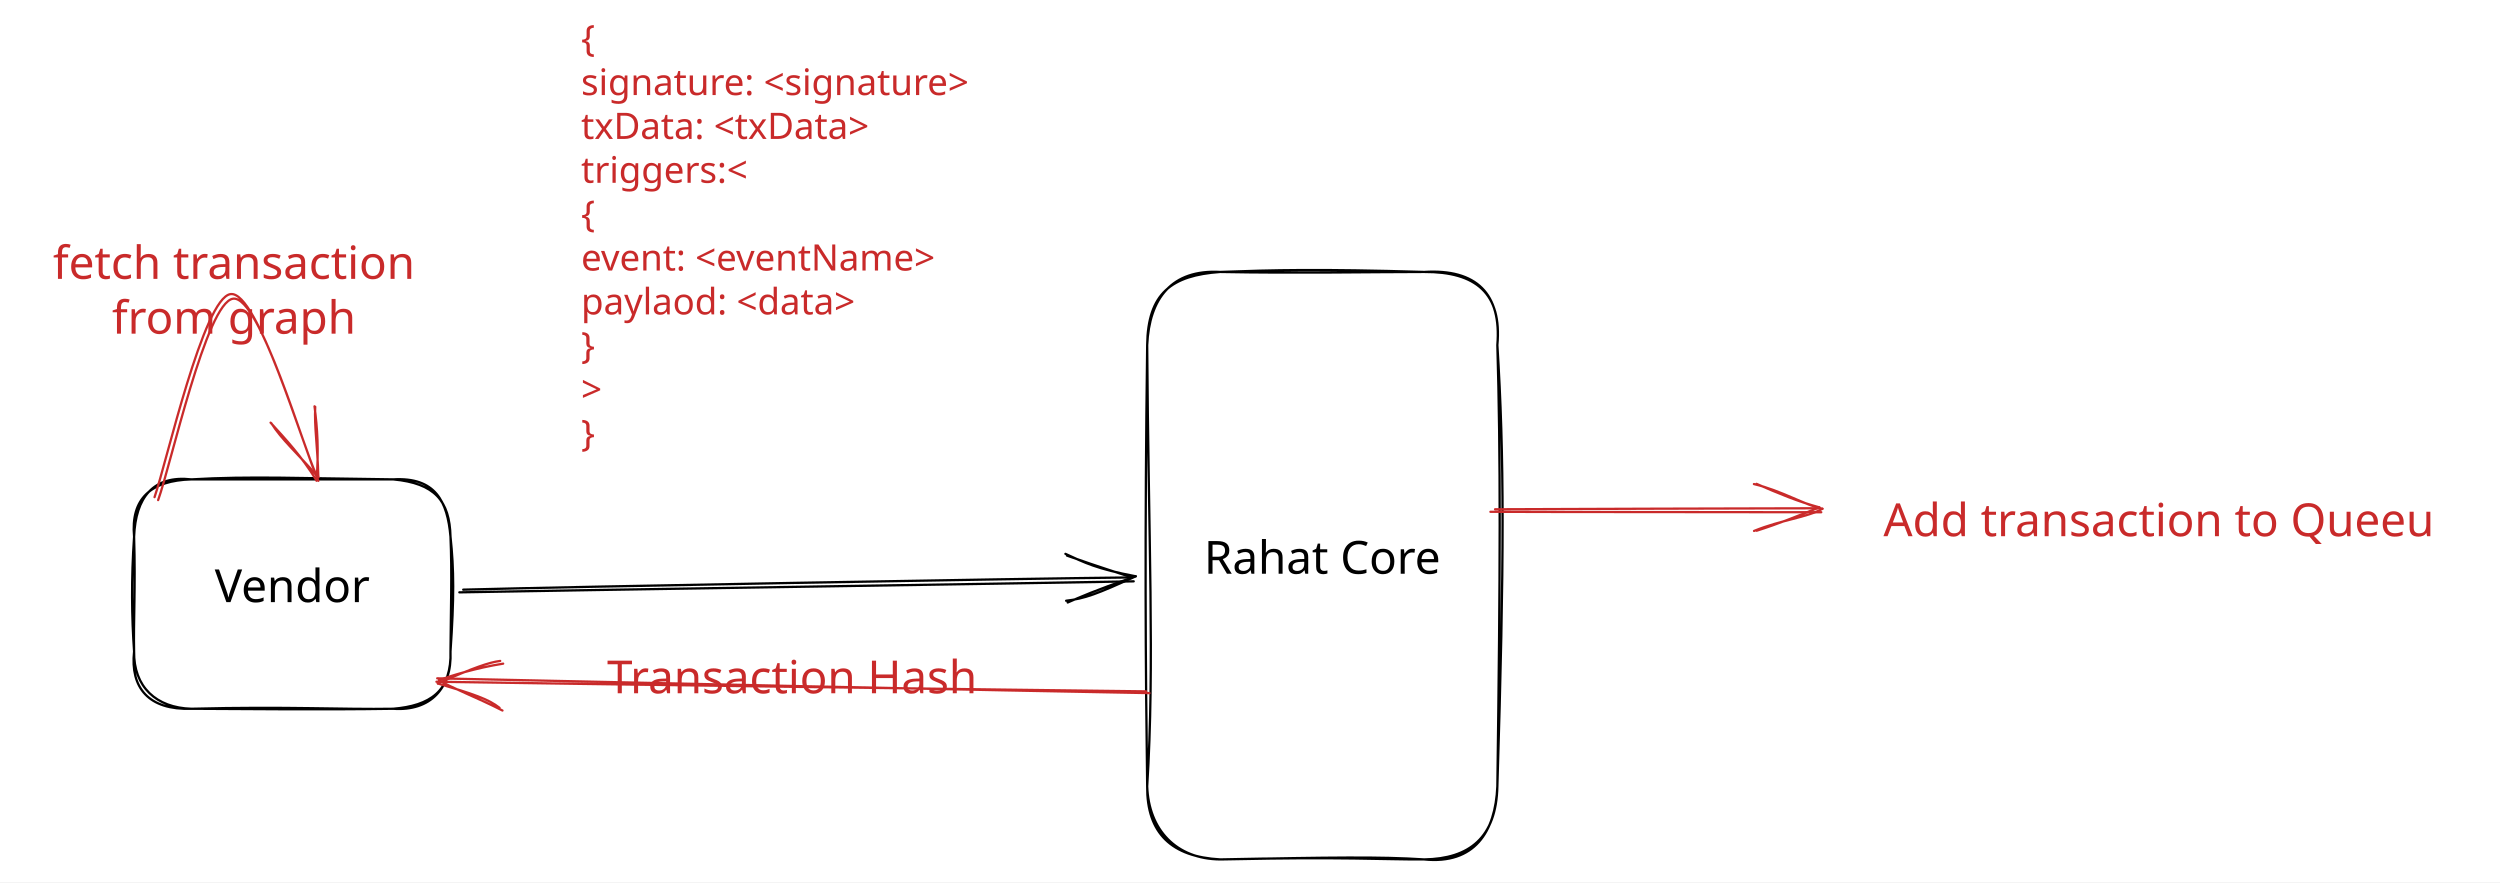
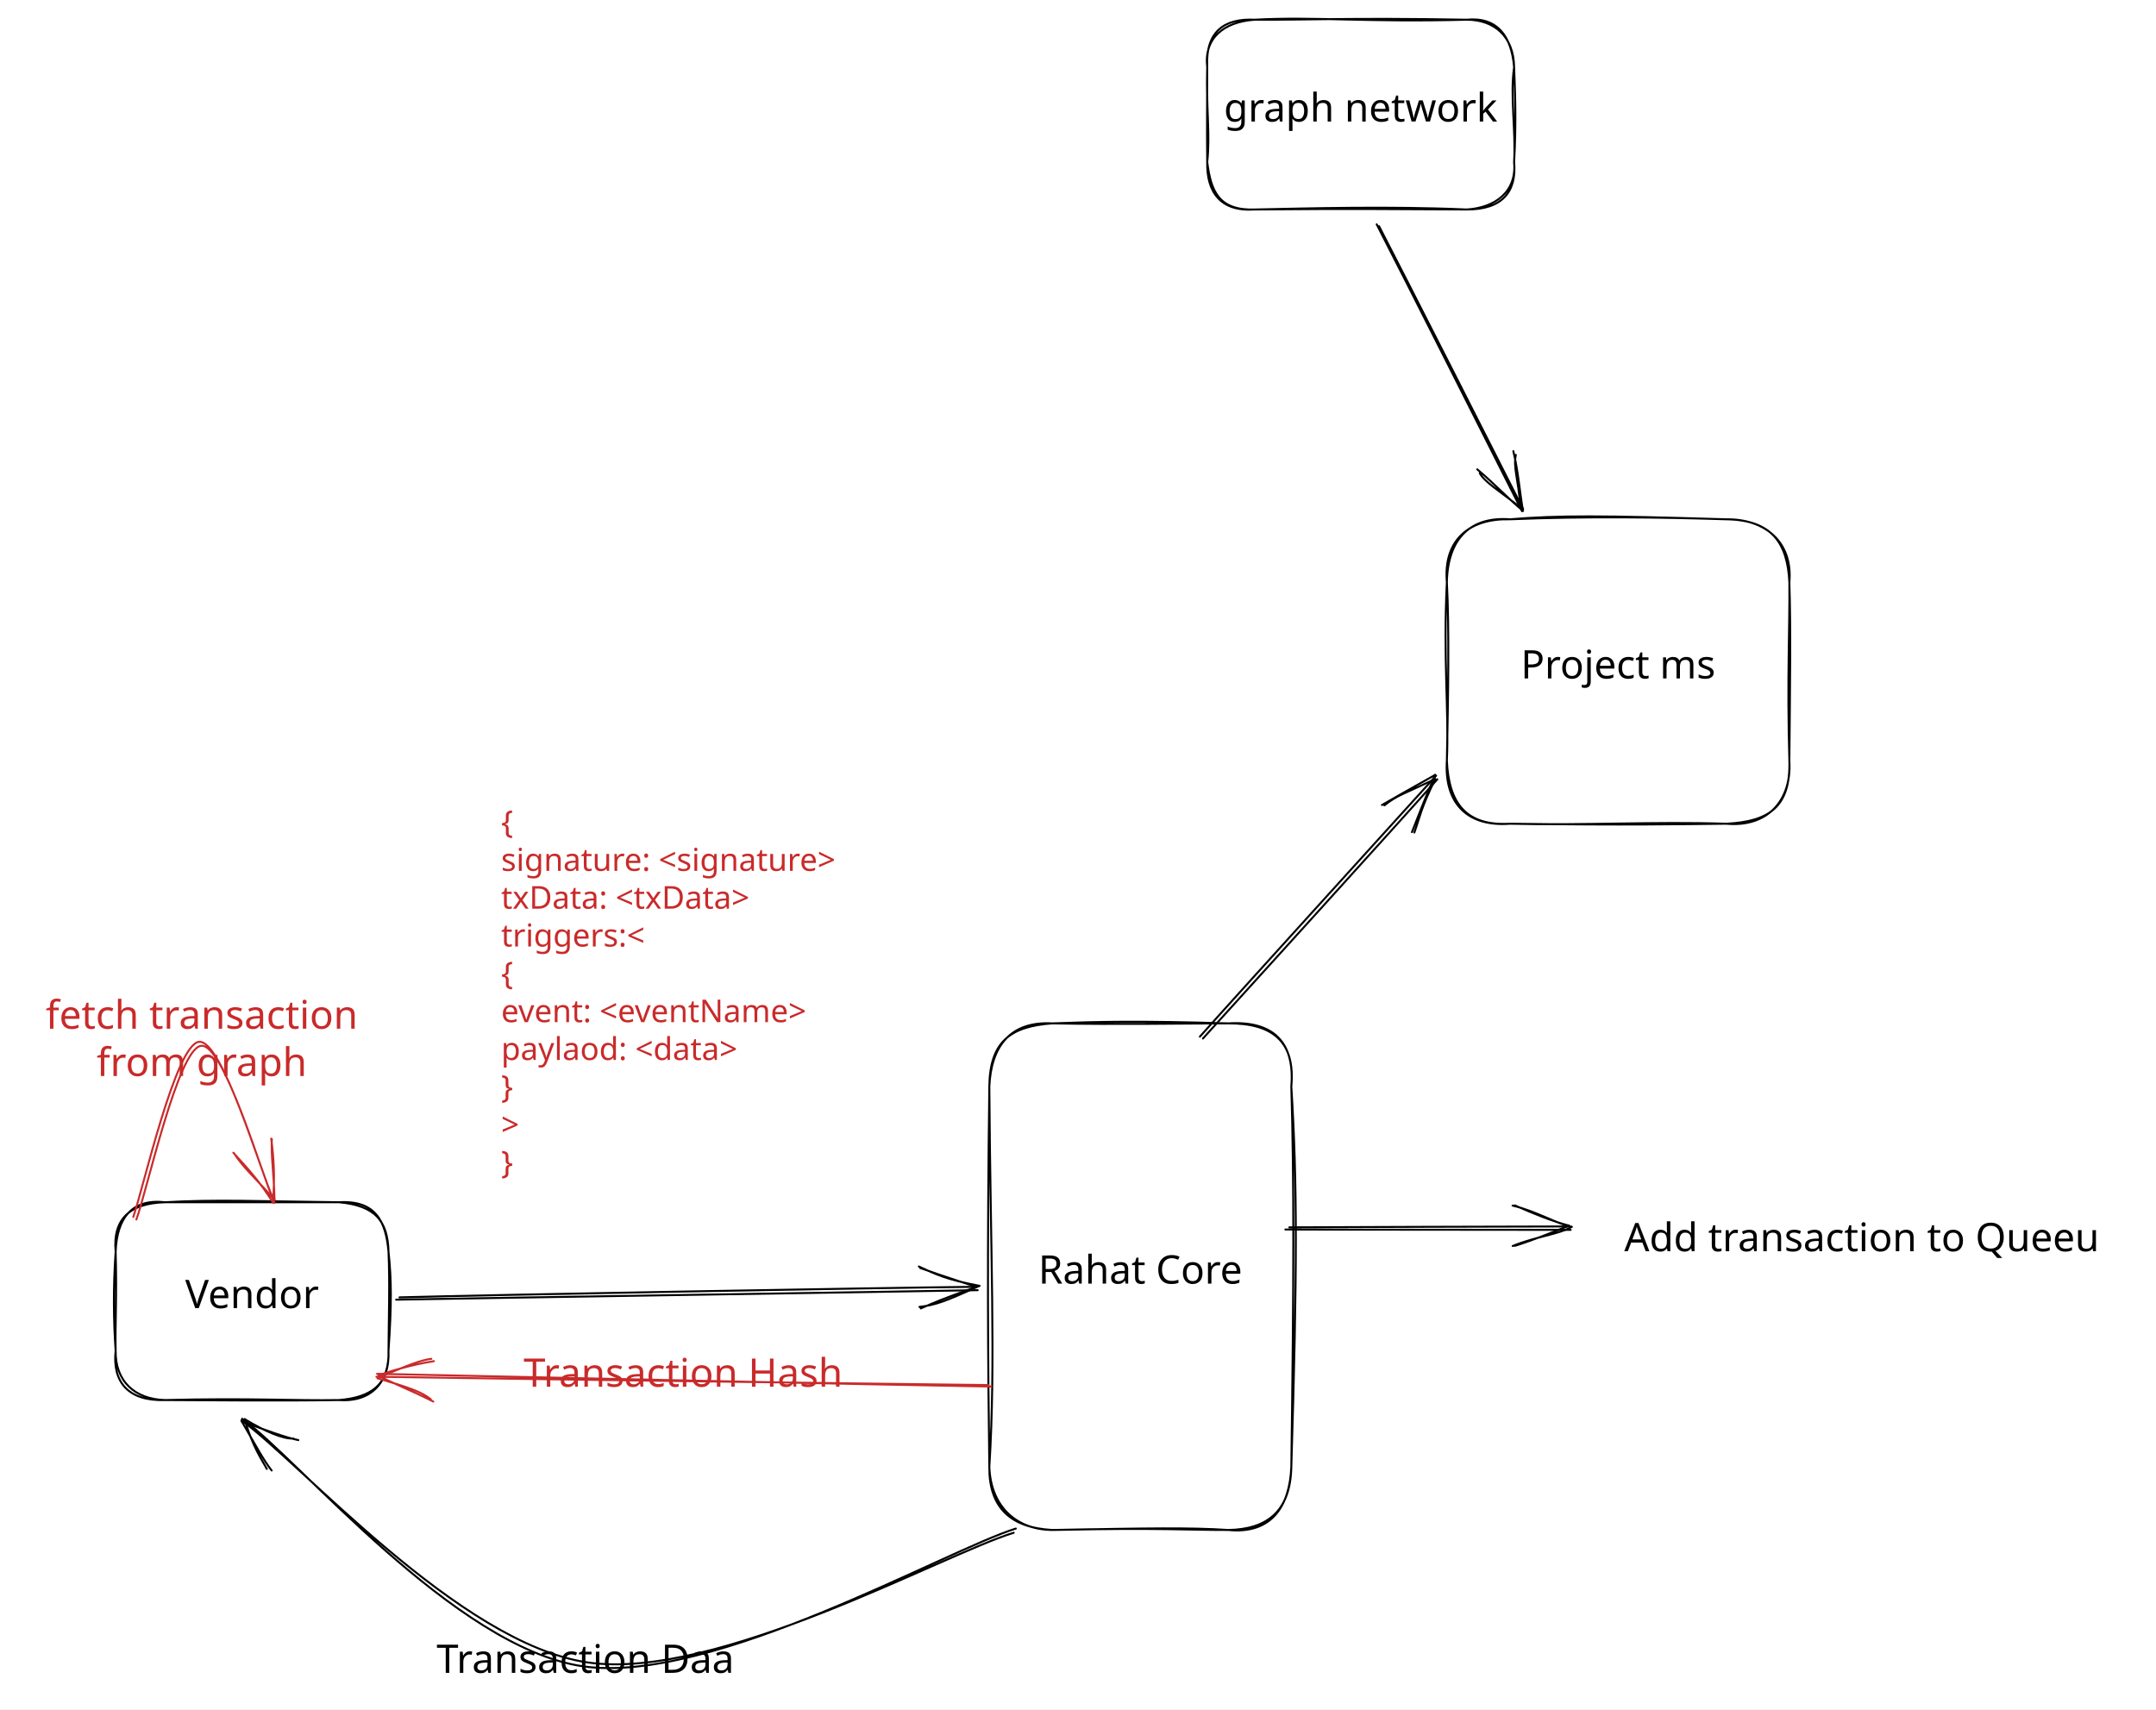
- <svg xmlns="http://www.w3.org/2000/svg" version="1.1" viewBox="0 0 1094.247 386.168" width="1094.247" height="386.168">
+ <svg xmlns="http://www.w3.org/2000/svg" version="1.1" viewBox="0 0 1094.247 867.577" width="1094.247" height="867.577">
  
-   eyJ2ZXJzaW9uIjoiMSIsImVuY29kaW5nIjoiYnN0cmluZyIsImNvbXByZXNzZWQiOnRydWUsImVuY29kZWQiOiJ4nN1aW1PbSFx1MDAxM33nV7jY16CdmZ4rtfVVXHUwMDAx2YRcdTAwMTDDJkBcdTAwMTGoZYtcdTAwMTKSbFx1MDAwYoRkJFx1MDAxOXBS/PevJcC6WWAupryrXHUwMDA3W55cdTAwMTmNenr69Dk98Gup01lOx0NvebWz7N04duC7sX29/CFrv/LixI9C7GL57yRcdTAwMWHFTj7yKnFcItdbufZOr3zvevX338lFXHUwMDEwm8ihp0N3yCHuJVJ4To/3U6LPICBng35yyVx1MDAxZP+yn1xme/3Ikb2Rcu5e4lx1MDAwNd6FXHUwMDE3plx0Tvs3/u50fuWfJbNiz0ntsFx1MDAxZnj5XHUwMDAzeVdhXHUwMDE51aTeulx1MDAxM4W5lcA5XHUwMDE3xNBJv598xLelnoudPTtIvKIna1p2L7fPou5cdTAwMTVcdTAwMWP521x1MDAxNH5u9bzD9OBb8dKeXHUwMDFmXHUwMDA0e+k4yI1cdTAwMWHYzmBcdTAwMTSXTErSODr3fvhuOsjMqrVPnktcIvRw8VRcdTAwMWON+oPQS5LKM9HQdvx0nLWRYnl3PljtXHUwMDE0LTf4a0VZXHUwMDAynaCN1LhaKiVcdTAwMTGT/mxcdTAwMDbGqGWUJmC4plxcXG4pa6ZtREFcdTAwMTRnpv1G8qsw7tR2zvtoYehOxqSxXHUwMDFkJkM7xlx1MDAxZCvGXT8sXHUwMDFhtMW1XHUwMDExWmglueSaT4ZcZjy/P0jvXHUwMDE2ZIFRlFx1MDAxM0GYYUaawlx1MDAxYy/fXHUwMDE5KrlQUjKtJz2ZXHUwMDExwy9uXHUwMDFlI/+UfVx1MDAxN7r3vntcYppcImzgvuW2WE42/s96uJVDrlx1MDAxMnapd1OssVx1MDAxNCUr459cdTAwMWJcdTAwMDe7YXfL71x1MDAxZG6e//imXHUwMDFj+nlneTLu9sP0ae9cdTAwMWU+/Hn511F/1+1cdTAwMWVd9NlcdTAwMWX7Kz642disvuXh/XZcdTAwMWNH16V57++K9Y+Grn1cdTAwMTfMVDGpgYJcdTAwMTFA1aQ/8MNz7FxmR0FQtEXOeVx1MDAxMf9LJYNcdTAwMWKwq6y/jDim21x1MDAxMCe4lJxTYmaG3HRnLjjkgFhaS8WMJpwwUFBcdTAwMDWcJFx1MDAxNsVcdTAwMDAmRlx1MDAwMTNQguNb401SSypjuNT4gYiSTbgxXoeXXHUwMDE2Slx1MDAxMUFcdH9cdTAwMDa6KiHUgNFbRmSx81GY7vk/M+czUmn9ZF/4wbiyeXmoordcdTAwMGW80EW/VdrXXHUwMDAyv5+F7bKD9npxJaJTXHUwMDFmXHRvMuDCd90yyTj4MttcdTAwMGa9+Mss7Fx1MDAxMMV+31x1MDAwZu1gv2rLo1x1MDAxMLuD+Fx1MDAxNIxJ4G1cdTAwMThjkmpBtJyd1lx1MDAxZc85XHUwMDBiijFcbsLSjGvCXHUwMDEwY8hcXDWMKVxmfS2R8lxm41x1MDAwMFxczVxyY8xwi2dgXHUwMDA2tMUwmFx1MDAwNjK0VFJjwFx1MDAxMK1cdTAwMDFAXHUwMDFhUVx1MDAwN1x1MDAxZHBJXHUwMDE56FdSXHUwMDFhe5rS5oLFJLXjdN1cdTAwMGZdP+xXXHK7XHUwMDE3b7NcdTAwMDAkR68zyqwkXHUwMDE2oehcdTAwMGLNNFI9pdKQYlx1MDAwMzPX2ENcdTAwMWPELS1cdTAwMDCzp+ZcdTAwMWH1XHKlprF4XHUwMDA02NNGdcOkO+idxGbrsJ/s2yS8dJg7zahcdTAwMTW0XG44wZROleZUXGJcdTAwMDaSN6xcdTAwMTKWZNlcYoZcdTAwMWLKOfDmllx1MDAwNHaSbkRcdTAwMTdcdTAwMTd+it7/XHUwMDE2+WFa93LuzrVcZvpcdTAwMDPPduu9uKpyXz1HXGazXHUwMDE5q+qluOtcdTAwMTQgyn9M7v/5MHV0e3Bn10ozrotcdJfK32357VHlzqmpt06UO2NKguKz57jHt3lBc1x1MDAxY8dcdTAwMWNnKFx1MDAwNYqrVYJrVST9fFx1MDAwMqBcdTAwMTbVnFx1MDAxMcNcdTAwMTnKdsxz81PuXHUwMDAyLExcdTAwMTKMPihcdDZFSlxiZaHCl4pq1UhwXHUwMDEyjFx1MDAwNlxcQtHxrpr91eK6RbQ/VVx1MDAwYpyMrvtcdTAwMDfOn9zfTb3x6dmgu3vim2dodsx9yoh30OyqXHUwMDE1a1x1MDAxNLlJXHShZsfa9EUvOtaEsIjGXHUwMDAyhVx1MDAwMopcdTAwMDdq6lUyV5ZcdTAwMTJcdTAwMTjBXHUwMDAyJND5Yo1yRL0xrIKjR1x1MDAxNDuVRCmsqI15XHUwMDA2uF4o2V9cdTAwMTCQr5Psu/bATjtcdTAwMWJROUbeVLY/wVxmddlesudFSGOatSFccpBKXHUwMDE5I3T26nh921x1MDAwYlJcdTAwMTXQr92dUH87iuJ4Y5wuOtJQ2iFPYLiCJlx1MDAxMrSpklx1MDAxYWNcdTAwMTZcdTAwMTU8XHUwMDBiZyaR8Wh7dexcdTAwMThmM/tcdTAwMTU4U2AhorWuU1ZxXHUwMDE2ZVhcdTAwMTNrRlx1MDAxMMHBqPljXHJQ+jJWotqXYY3KWbH26zhMXHUwMDEwNHaKcbLa+WNy/7/jML35aKc2Nt7dZC1cYow+XHUwMDA28OpcdTAwMWbHIT7oXeF6sD//3rEvsoeG9jiwI1x1MDAxN1vdu2duj8Pss1x1MDAwNcmB10tcdTAwMWbBcVx1MDAxYVxy20BcXPFIXHUwMDFkse+2qkfzQWspT1x1MDAxOW1LXGJYZFBU2MzAzFx1MDAxOWGst3e/p+v22tZcdTAwMTG71J833V5cdTAwMWNsL3pG4CAto1x1MDAxOdOId1wiXHUwMDAw1UYlJVx1MDAwMEVqpoxcYoNZXHUwMDAz2VfPLSWg0raMUsZcdTAwMTAjuZFmisrFmodndlxi1Fx1MDAwMJyXXG72h1x1MDAwNIFcdTAwMWImOcOadN6l/MtcdTAwMTSpJ9ON9ZWVT8o5XHUwMDBiZOhcdTAwMWXqr59O+LNOkTnJzjTf4JygXta29PybXG7mldZcYsp768FTTLdU/n62pmjNIFx1MDAwMFx1MDAwMqv3sjJ8KoFMj49cdTAwMDVPINRwi1x1MDAxOFx1MDAwMElASsV4SWPlXHSEXHUwMDEw1PZcbjC7XHUwMDE4zjGN8JplbykqmIW7r6VQSN1CsllcdTAwMTU8XHUwMDExyqBp76EqOFx1MDAxMWjeuyn4/cxftpNiWHY27WQwJ1x1MDAxZP9cdTAwMDTz1VVBw6qXsTew1sJcdTAwMTmBh1xcoJmaXHUwMDE5e26wdz7Y2lx1MDAxZn9cdNaB6YP+1pc0vll07IHFKMtO/9BkXHUwMDAyRFShx4CiyKZcdTAwMDRDW1OquG7/6/JroSeNlc2f+VxcXHUwMDAwwp02kYeVh+aYJFx1MDAwNNZcdTAwMWSE49VcdTAwMDCi4lIy7H/dOdXc2Huc2DeR6v7Y/HixQ398/Xi9djiOn8feKE1cdTAwMDR/XHT4//vsXHI5d6PoxoiFzF9cdTAwMTXyblx1MDAwNM9T07VcdTAwMDZkPp2xuDTUUESFMVx1MDAwMuRzz87bxEDpZKqWkLByJZrDM85cdTAwMTemh9uCJ6RcdTAwMTUhMSVcdTAwMTGCOlUqTaH071xi+Vx1MDAwNFRbUlx1MDAwYkJcdKAvgPC6ZW8oXHUwMDA2NM/FgCBcXGZcdTAwMDfjU8pcdN4sIMBQUIrA3E9cdTAwMThcdTAwMTTRXHUwMDEyXGZXJVx1MDAxYuatXHUwMDA1el7qXGY6aYl7j8NeXHUwMDFjXXT6sT2clzJ4glbryqBpY8nCl6mEktqqYZIrXHUwMDEwnLHZXHUwMDBm17/vft7a6G2ufzzc0fuO/fly+3r366JDUmhpcUWoYUKiXHUwMDBlqClcdTAwMDSEq9JcIiv9XHUwMDExIyDmV95TjnhkWKFrzoRgupQqJ4Akllx1MDAxNJpcbmRcdTAwMDFcdTAwMGXSSClcdTAwMWFcdTAwMDDlXHUwMDAwmlND5l7gP8biyFx1MDAxZORFsP3vs3j7LmfXSnOD34h4S6Ve42BcdTAwMWa3XHUwMDBiVWUx4CmUn3ls/7J7skdcdTAwMDZmM1xmu93kZq1/uugoV0JbuWON4lx1MDAxNPV+lXezSlx1MDAwMJhEVygsjTNcdTAwMTU1N5wzYSytjDJcdTAwMTTvstOWJsybNbggKNLAwPuU4Fx1MDAwMkPz/Wh3zXUrhJZGne8jz1x1MDAxYr3vQXyrXHUwMDE1d3Bbukf0sj1cdTAwMWPupeivSd7EnfDd+0VcdTAwMTdvWM7+tXy9XHUwMDE5XHUwMDFhv/XyK5s1h3CGXHUwMDE2L0/Ct0u3/1x1MDAwN7lRqiMifQ==
+   eyJ2ZXJzaW9uIjoiMSIsImVuY29kaW5nIjoiYnN0cmluZyIsImNvbXByZXNzZWQiOnRydWUsImVuY29kZWQiOiJ4nN1cXGtT28hcdTAwMTL9nl/hYr+utfPoeXRq61bxSlxigZBcdTAwMTCWkL25RVx0W35cdTAwMTAjXHUwMDE5WTzMVv777Vx1MDAxMWDJkmVswJRZXHUwMDE3hW2NLLdm+pzuM9Pjf97UaivJsFx1MDAxZqy8ra1cdTAwMDTXXHK/123G/tXK7+74ZVx1MDAxMFx1MDAwZrpRSE1cIn0/iC7iRnrm5aBcdTAwMTE1g/pVcHLZXHKu3v7xXHUwMDA3O+vFXHUwMDE4NfhJv9lcdTAwMDdcdTAwMTm3XHUwMDA2Wlx1MDAwNY1cdTAwMTa0XHUwMDEzZk9lj5122oNzaHTP24N+q1x1MDAxZDV068I0br8k6Fx1MDAwNWdBmFxm6LL/pfe12j/p/5xZcdBI/LDdXHUwMDBi0lx1MDAwZqRNmWXcmuLRT1GYWsmBo1x1MDAwNWHk6ITuYIO+Llx0mtTa8nuDIGtxh1aa57un0c6l/N7d5fJmu1x1MDAxNVx1MDAxYyWHn7NvbXV7va/JsJda1fFcdTAwMWKdizhn0yCJo5/Bt24z6bgvL1x1MDAxY1x1MDAxZn1uXHUwMDEwUVx1MDAxN2efiqOLdidcZlx1MDAwNoOxz0R9v9FNhu5cdTAwMThjo6O3nfC2llx1MDAxZLmmd3XjKW6ZRW1BMa41U6N2d1x1MDAwNSG4h8YyiWA5aKV1wbT1qFx1MDAxN8XOtN9Y+siMO/FcdTAwMWI/22Rh2Fx1MDAxY52TxH446PsxXHJZdt7V/U1L64FFZZU1XHUwMDFhNFhcdTAwMTid0lx0uu1OcntDnkTDgSkmUKDGzJwgXHUwMDFkXHUwMDE5rkFcdTAwMTmthbWjXHUwMDE2Z0T/QzN1kv/l+y5s3vXdvddkfiPvjvzKbsedv1n0t7zPjfldXHUwMDEyXFxn95jzkvrwZv1wP9zZ7raOtn5++2xcdTAwMWH8/aeV0Xm/fp982dtcdTAwMGZcdTAwMWbdnO99b+83d76ftcVXsVx1MDAxN1x1MDAxZl6vb41/y/33+3FcdTAwMWNdzXrdvZO13dMvm0nr+OSi0eqL7Uv77t0zXFy32fv6s7N9MPzQW5PCXHUwMDFltrc/JPH1bNe9e5WN10W/6d+Cj1x1MDAxYmG0UVx1MDAwMJxj5iO9bviTXHUwMDFhw4teLztcdTAwMTY1fmZ4fZMzuMRcdTAwMTNj45WnXGLJKymCM6FcdTAwMDRcdTAwMTdcXM3MXHUwMDExk0d/yTlCMs9abVx1MDAwNFpcdTAwMDZMyFx1MDAxYyWmXGahmcdcdHFcZo1cdTAwMTQoc/zx3Fx1MDAwNKG5p1xyXCJoS/+IXHUwMDAydJlcdTAwMWZcdTAwMDRcdTAwMTT5wCpjmOJcZuaggzFcdTAwMWYq4f45XTJcdTAwMWL5KEy+dm9cXOdcdTAwMGI2dvSdf9btXHLHXHUwMDA2L/VV6q3DIGxSv41cdTAwMWRf7XXbzm9XXHUwMDFhZG9cdTAwMTCPuXTSpVx1MDAxMD064azbbObDYoO+zO+GQfxhlnBcdTAwMTbF3XY39HtcdTAwMDfjtkzF2C3GJ4BMy8o4bDWFJ1BcdTAwMDJnxth0klxcUoxxqTwrwDJBXHUwMDE4o1BbwJgh17eaYjRcbpBcdTAwMTLMwjAmXHUwMDEwPHBglmRcdTAwMGJcbjlcdGRkqeaIXHUwMDEymbVSSo2qXGI6XHSaXHUwMDBiaZ9cdTAwMTiDxcMxeCFYXHUwMDFjJH6crHXDZjdsj1x1MDAxYnaXbs5cdTAwMDKQXHUwMDE0vY1cdTAwMGJnJfNcdTAwMTinvrDCUm7CuUaWXHKg61x1MDAxYb9PJ4FnlST2tGApISPTSzdPXHUwMDAwe9ionXCw02lcdTAwMWTHuH3UXHUwMDFlXHUwMDFj+Cw8b4jmJKPqZJVcdTAwMDRG2OLGXHUwMDAyV0pIXHIlq5SnhTtD0IBcdTAwMDJIKFx1MDAwZknPXHUwMDFmJOvR2Vk3od7/XHUwMDFjdcOk2Mtpd6466HdcdTAwMDK/WWylu8q3XHUwMDE1OaLvrjiebmWvalx1MDAxOYjSN6PX//t94tnVzu1cdTAwMWX1sl9nXHUwMDE3fJN/ruK3qVpcdTAwMDOELFx1MDAxZVx1MDAxZCVcdTAwMTJcdTAwMTRDtZGoMu54iOSmj/OSklx1MDAxY1x1MDAxMMkhp4zqXHUwMDE2oNZk8Fx1MDAxY96mWlx1MDAxZSfNxVx1MDAxMFx1MDAwNFx0XHJcIrrFaVxyJT2hreD3qYSYkEso45Em0YZUYonhtEQr6Vx1MDAxNrKGXHUwMDE3VVx1MDAxOYuSXHUwMDAzXHUwMDBmqZfji6v2YWNcdTAwMTO6+0kwPDnt7OxcdTAwMWZ38Vx1MDAwNVTG0qhcdTAwMDErqkBsKGorJWF2MTC5M5dcdTAwMWTDSnnMKopcdTAwMDeSslx1MDAxMo7F+Vx1MDAwMjCeUYRcZiW15IvFMFx1MDAwN2JcdTAwMTNEMYbPKVKAa2aMNVx1MDAxYXFcdTAwMGXQvlx1MDAxNi2w73f8pLZcdTAwMWXlfeRZ9cBcdTAwMDNcdTAwMTGnqFx1MDAwN3L2PFxuaVwiR61cdTAwMDWkOcmtpaRunlx1MDAxOWpru0EvMT3+cedTaD9/j+J4fZgsO9QoaaRcdTAwMDBE/iot09LieLRcdTAwMTTC41xunD9cdTAwMGJNoZRX6+5cdTAwMDZcbl/4T1x1MDAwMJqRXHUwMDFlQdraYizMpuVQlMGGiimQaF5ccti4nlx1MDAxNWz//FxiXHUwMDA3hFx1MDAxYT8hP3lb+3P0+j8/wuR6w098Onj7wlx1MDAxZCFktMmD3/75I6RcdTAwMGZcdTAwMDaXdD/Unj5/8s/ch/r+sOdHTTravP3Mr1x1MDAxZqH7X1x1MDAwMeVe0EqmXHUwMDAwOYn6VShcdTAwMWXrkVwiZF/srqZcdTAwMTJC5SRcdTAwMDHPMXqRXHUwMDExmJRcYlrNXHUwMDExfId2d/9Lsuavbn9cdTAwMTfn9v1Ws1x1MDAxNfd2l51cdTAwMTFAalx1MDAwZq1cdTAwMTCW8M6UNGo8+EpOsZlcdTAwMGKmkFiDwq9dXHUwMDE4JVBcbu+hMYhcZjWgxlx06TOpKXB2KEpcdTAwMDJcdTAwMDByU1x1MDAwMfdcdTAwMDRBYktcdTAwMDPRPJ+DIFx1MDAxZTVJ8LhUN9DJ+lq9/s40Tns6bFx1MDAxZdmP745hsSnpuGTOxH5RMFe0vCYpXq/0oLS16DzZ5d7kn+dOKipcdTAwMTmEI8VRXHUwMDFhMTm7XHUwMDA0n+wgS84g5JBcdTAwMWVDKTWTWlx1MDAxYlx1MDAwMTk9kzJcYmOU3Vx1MDAxYkn0glx1MDAwMMQjULDsObNcbuHR8FutjFx1MDAxMDTQYtZcdTAwMWOeKYNk2qtJK2bP4Vx1MDAwZlxcf/mNhPyytuVcdTAwMGY6XHUwMDBiyuRcdTAwMWZcYn3FtKBk1ePCt5TV4VshXHUwMDEzZlx1MDAxZek8fWFxSbEnPVIubmKRTGaS5VxcOM3nJad2w9BcdTAwMDJQbyizuIReo2fAare0oiTBnZeRR9LDXHUwMDAykYRcIuHBgFx1MDAxZSUgXHUwMDFh0FpQ+9NmwFx1MDAxNlx1MDAxNr6HXHUwMDAz/zoyO9+2Ns4+8W9cdTAwMWY3rlaPhvGyhe9nWFqQXHUwMDA2XHUwMDE4I/pknP5Jnk3H1O7n8Hmpi19ToiDTNEEpriSXNDLjU/YlN33ocpWun15cdTAwMGU90MiRc06RSUk971x1MDAwMkBV3jFleVMhJ1EtZ1/enOzYS059daWJ3Fx1MDAxOHO+aqybOixM/XPruaRDXHUwMDEzM1xuIfNFXHUwMDE3z553WEjzXHUwMDBlxUC72f1cdNJcdTAwMDXKYkVcIpfGMPl6ZjNmTztaQdLo1JJcXJj/XHUwMDExtuLorNaO/f6ikpBcdTAwMDdcIngxXHQp25iz8HFcdImuXo8zlmQp2tnzkS/777fXW1trXHUwMDFiR5/sQcN/f757tf9x2UGprPbAMI5CabR8XGaQXCJdqkPj1q01MWE1XHUwMDFlnzyNXHUwMDBmhEfBiZNBKCVsbsVgXHUwMDA0SOZpZTmlRFxupEZNb4pcdTAwMDBcdTAwMDUpLXBkXHUwMDBin0yYXG5bXHUwMDAyrnhcZmz//Xq/epTdo15cdTAwMWXgZ4q8ubqhXHUwMDAyyFx1MDAwMZlEJWD2yHtcdTAwMWGIg/Od46+sg1thuLMzuF5tnyw7yI2yXtqxaIArzM3D3YtcdTAwMGUpNII2pMJdXHUwMDFhtTCck8jzrEGDnF65mZ0yzMtyXzHK0iTKXHUwMDE3Uvs2X8u06LC72myOXHUwMDA1tCSqfblcYoKLl530r7RiKtymVrqQiq1cdTAwMDRcdTAwMWS48jXgs6/cXHUwMDAxXHUwMDFlmsbG9uVfq1xyXHUwMDE1XHUwMDFjbTeubFx1MDAxZpd+kVxcXHUwMDAxRVY0XFwgXHUwMDExnmVsPNmtS2M9irmG+sKlumiqZ9meXuiiPKJcdTAwMDBKKDUoILibMuxQXHUwMDEzXHUwMDA3XHUwMDEw8VrUxM26nPxSzlx1MDAwZW7S4mnBdWEl9Vx1MDAxZptcdTAwMTfsXHUwMDA0OlF770R+b96cXHUwMDBm/mLDL7NcdTAwMTalhMHHzXhzd/Mq1MerJ5+MfrdzevisRSnzMMqjYlx1MDAxYze6XG5vboVcdTAwMThI6cwxrT25N5dcdTAwMWRwpC9RaoluQUlojlx1MDAwNcCB8Fx1MDAxOLridZJ9XGa4XFxcXFx1MDAwMS2X4MKcq/bks01pK5Sc0vCXinFzeuTTYlxcqs9qYZBcXEXxz1x1MDAwNSnJXHUwMDA3XCJEMeCNmzRcdTAwMTVwldJcdTAwMTFyXHUwMDBlWURcdTAwMWNTmlx0PU+Im05BS4o4LaXHXHIpLjT0XHUwMDA3xVx1MDAxMCeM9CiZklZcdTAwMWHBXHUwMDAwXHUwMDE2XHUwMDE54ozwkGmGXFxrzlx1MDAwNFx1MDAxM5O2jZH6QGHAXGJUVjKYsK5EXGJcdTAwMDTBYS5cdTAwMTQupGT9UeCcsWR9OlRq+Xllns5LXG7kUnBXL53Ta3fzypTDSIWCaWqks4Qq3ftMc90nX2RjL9hUbFWHu7B1usn/2ruYZJOrWHdlUJpZrVx1MDAwNaJcdTAwMThbNFx1MDAxZZXRkzdcdTAwMWFcdTAwMDAjpbKGXGYrXHUwMDE59ZpUc6Vru0fZqbPLvck/PyqJr55cdTAwMWRzhSVCzJNSTFx1MDAxZuJlJThNwlkoa1x0lpQ34PiOnDpcdTAwMTfgaZPumKWUQ1x1MDAxMXxcdTAwMTeXUlx1MDAxMJfSXHUwMDAwc8GYlSjypmRcZqfAU5w0XHUwMDA1xVx1MDAxZrKK582521xiJyjFMOJp/LawXHUwMDFj/uv+x+vujVx1MDAwZr21Tvv07+6qPNg72J01h/f3/26fnLGjVba6vbr2vpfc7K35s+Xw/3ptUFmv7tYz0OTrt1x1MDAxZoLx5DFaclx1MDAxOFx1MDAxYiY84FxmKftnRrJcdTAwMDKKXHUwMDE1UqNw+65cYqGK21x1MDAwNVxucaZI8yMyYmuyh882/1x1MDAwNW5BXGb5XHUwMDBiLju9nDb4XHUwMDFjR6dcdTAwMTSBameDXHUwMDA1XHSDXHUwMDA3wk5RXHUwMDE45Ox5nCrQldNeNO4orWWzh8zplLakWCNcdTAwMGbygFx1MDAxNFx1MDAwMVwipSuas+L2Luu5gGk0uuV3a1x1MDAxNlx1MDAxODG5i92kqylJpNjNxYRZL7fbzJJ2IW1CvFx1MDAwMDL/y1x1MDAxNvdcdTAwMTWqwpXI8YVXuLyEJJi/XGJl5sSceURSxm2j41xcUV8qXd7eqjzFlNJaaaQsRPOyWHhNeXm1f7lHvexac2bmlVx1MDAxNCNU5XqWXHUwMDE11mq3vDIzx0zfj7ekXHUwMDFjXHUwMDAzYN1aoZGaS1c7k6E2rV+17jdkrCX6IVx1MDAxMmK5cqFn51x1MDAxOMrEPcPRSuE6XednQDKOIZGgtDIklqz7zZpcdFXwnFx1MDAxYtKrXHUwMDFhlrRcbj5cdTAwMGU3Tf3mKGxvXGa/mHX/ctg5vthZbJ5bxWDPseWd5Fx1MDAxMTjXXHUwMDAw5TaLmPL8QXm+4LlcdTAwMGL2tGKCXFxXIVx0MtLutmyCK+pDjsxVx1x1MDAxM2VyXbLpNXFlXXDj0a1oIThcdTAwMTBH5UrO3YNUtps+YtL9xFx1MDAwMMVcYvvg9aqBlza7XHUwMDA1L1x0ICnjUq7UYO5d/JWlXHUwMDA0lVx1MDAxYlx1MDAxMjWZLVx1MDAxNczxW2GTYbXk1MtBedai29knyYlcdTAwMDHHuVx1MDAxN6hZXG7KXHUwMDAxJMHLKLNIMaXRQ7fI4qxxWmrS9v2SmDJcbt2PLPwrxVS+SH/D91x1MDAxN6SoXHUwMDFlyFx1MDAxOKbtXHUwMDFjcEbdwu7NXHUwMDFktFf8fv9rQr024lVcdTAwMWGPbvPu1rOeWnG/XHUwMDEyuFb2kN9a6cNdNYWyQ02Qhsdfb379XHUwMDFmqn/JuSJ9
  <defs>
    <style class="style-fonts">
      @font-face {
        font-family: "Virgil";
        src: url("https://unpkg.com/@telesoho/excalidraw@0.14.2-0d33413/dist/excalidraw-assets/Virgil.woff2");
      }
      @font-face {
        font-family: "Yozai";
        src: url("https://unpkg.com/@telesoho/excalidraw@0.14.2-0d33413/dist/excalidraw-assets/Yozai-Regular.ttf");
      }
      @font-face {
        font-family: "Cascadia";
        src: url("https://unpkg.com/@telesoho/excalidraw@0.14.2-0d33413/dist/excalidraw-assets/Cascadia.woff2");
      }
    </style>
  </defs>
-   <rect x="0" y="0" width="1094.247" height="386.168" fill="#ffffff" />
-   <g stroke-linecap="round" transform="translate(58.69195 209.8233) rotate(0 69.24479 50.19857)">
+   <rect x="0" y="0" width="1094.247" height="867.577" fill="#ffffff" />
+   <g stroke-linecap="round" transform="translate(58.69195 610.2348) rotate(0 69.24479 50.19857)">
    <path d="M25.1 0 M25.1 0 C50.53 -1.51, 73.9 -0.45, 113.39 0 M25.1 0 C52.7 0.03, 78.9 -0.04, 113.39 0 M113.39 0 C131.91 -1.08, 137.13 9.57, 138.49 25.1 M113.39 0 C131.66 1.69, 138.12 9.4, 138.49 25.1 M138.49 25.1 C140.04 39.35, 140.09 52.03, 138.49 75.3 M138.49 25.1 C139.19 41.06, 138.61 57.89, 138.49 75.3 M138.49 75.3 C139.19 92.84, 129.36 99.09, 113.39 100.4 M138.49 75.3 C139.08 91.27, 129.83 101.58, 113.39 100.4 M113.39 100.4 C90.95 100.8, 67.8 99.32, 25.1 100.4 M113.39 100.4 C81.34 100.9, 49.15 100.49, 25.1 100.4 M25.1 100.4 C9.73 99.99, -0.24 90.84, 0 75.3 M25.1 100.4 C6.37 101.06, -1.74 91.23, 0 75.3 M0 75.3 C-1.06 60.5, -1.28 43.44, 0 25.1 M0 75.3 C-0.3 62.13, 0.67 47.35, 0 25.1 M0 25.1 C-1.54 8.28, 7.42 0.5, 25.1 0 M0 25.1 C0.66 7.79, 8.43 -1.87, 25.1 0" stroke="#000000" stroke-width="1" fill="none" />
  </g>
-   <g transform="translate(97.09677 248.0218) rotate(0 30.83997 12)">
+   <g transform="translate(97.09677 648.4334) rotate(0 30.83997 12)">
    <text x="30.84" y="0" font-family="Virgil, Yozai, Segoe UI Emoji" font-size="20px" fill="#000000" text-anchor="middle" style="white-space: pre;" direction="ltr" dominant-baseline="text-before-edge">Vendor</text>
  </g>
  <g stroke-linecap="round">
-     <g transform="translate(202.0348 259.5319) rotate(0 147.233 -2.930997)">
+     <g transform="translate(202.0348 659.9434) rotate(0 147.233 -2.930997)">
      <path d="M-0.97 -0.26 C48.2 -1.2, 244.86 -4.15, 294.18 -5.08 M0.72 -1.44 C49.78 -2.77, 244.12 -6.29, 293.08 -6.79" stroke="#000000" stroke-width="1" fill="none" />
    </g>
-     <g transform="translate(202.0348 259.5319) rotate(0 147.233 -2.930997)">
+     <g transform="translate(202.0348 659.9434) rotate(0 147.233 -2.930997)">
      <path d="M264.61 3.41 C272.75 2.47, 277.96 0.55, 295.07 -7.29 M265.29 4.18 C271.05 1.67, 276.74 -0.88, 293.53 -6.76" stroke="#000000" stroke-width="1" fill="none" />
    </g>
-     <g transform="translate(202.0348 259.5319) rotate(0 147.233 -2.930997)">
+     <g transform="translate(202.0348 659.9434) rotate(0 147.233 -2.930997)">
      <path d="M264.3 -17.11 C272.61 -13.32, 277.89 -10.52, 295.07 -7.29 M264.99 -16.34 C270.8 -14.27, 276.56 -12.24, 293.53 -6.76" stroke="#000000" stroke-width="1" fill="none" />
    </g>
  </g>
  <mask />
-   <g stroke-linecap="round" transform="translate(502.1214 119.0294) rotate(0 76.63411 128.5693)">
+   <g stroke-linecap="round" transform="translate(502.1214 519.441) rotate(0 76.63411 128.5693)">
    <path d="M32 0 M32 0 C54.93 -0.85, 75.24 -1.36, 121.27 0 M32 0 C65.47 0.64, 99.25 0, 121.27 0 M121.27 0 C144.13 -1.43, 155.14 9.54, 153.27 32 M121.27 0 C143.94 -0.12, 155.36 9.4, 153.27 32 M153.27 32 C156.3 80.33, 156.35 125.42, 153.27 225.14 M153.27 32 C154.69 80.73, 154.57 129.18, 153.27 225.14 M153.27 225.14 C152.81 247.65, 141.02 256.84, 121.27 257.14 M153.27 225.14 C152.43 245.25, 143.14 259.37, 121.27 257.14 M121.27 257.14 C104.71 257.27, 85.76 255.9, 32 257.14 M121.27 257.14 C101.71 255.88, 81.47 256.23, 32 257.14 M32 257.14 C10.77 255.99, -0.19 245.8, 0 225.14 M32 257.14 C12.68 256.99, 0.68 244.19, 0 225.14 M0 225.14 C3.32 171.78, 0.53 116.36, 0 32 M0 225.14 C-0.73 170.97, -1.09 116.69, 0 32 M0 32 C0.28 9.29, 10.63 1.51, 32 0 M0 32 C0.93 11.49, 10.76 -1.18, 32 0" stroke="#000000" stroke-width="1" fill="none" />
  </g>
-   <g transform="translate(521.2955 235.5988) rotate(0 57.45996 12)">
+   <g transform="translate(521.2955 636.0103) rotate(0 57.45996 12)">
    <text x="57.46" y="0" font-family="Virgil, Yozai, Segoe UI Emoji" font-size="20px" fill="#000000" text-anchor="middle" style="white-space: pre;" direction="ltr" dominant-baseline="text-before-edge">Rahat Core</text>
  </g>
-   <g transform="translate(254.3477 10) rotate(0 86.76794 96)">
+   <g transform="translate(254.3477 410.4115) rotate(0 86.76794 96)">
    <text x="0" y="0" font-family="Virgil, Yozai, Segoe UI Emoji" font-size="16px" fill="#c92a2a" text-anchor="start" style="white-space: pre;" direction="ltr" dominant-baseline="text-before-edge">{</text>
    <text x="0" y="19.2" font-family="Virgil, Yozai, Segoe UI Emoji" font-size="16px" fill="#c92a2a" text-anchor="start" style="white-space: pre;" direction="ltr" dominant-baseline="text-before-edge">signature: &lt;signature&gt;</text>
    <text x="0" y="38.4" font-family="Virgil, Yozai, Segoe UI Emoji" font-size="16px" fill="#c92a2a" text-anchor="start" style="white-space: pre;" direction="ltr" dominant-baseline="text-before-edge">txData: &lt;txData&gt;</text>
    <text x="0" y="57.6" font-family="Virgil, Yozai, Segoe UI Emoji" font-size="16px" fill="#c92a2a" text-anchor="start" style="white-space: pre;" direction="ltr" dominant-baseline="text-before-edge">triggers:&lt;</text>
    <text x="0" y="76.8" font-family="Virgil, Yozai, Segoe UI Emoji" font-size="16px" fill="#c92a2a" text-anchor="start" style="white-space: pre;" direction="ltr" dominant-baseline="text-before-edge">{</text>
    <text x="0" y="96" font-family="Virgil, Yozai, Segoe UI Emoji" font-size="16px" fill="#c92a2a" text-anchor="start" style="white-space: pre;" direction="ltr" dominant-baseline="text-before-edge">event: &lt;eventName&gt;</text>
    <text x="0" y="115.2" font-family="Virgil, Yozai, Segoe UI Emoji" font-size="16px" fill="#c92a2a" text-anchor="start" style="white-space: pre;" direction="ltr" dominant-baseline="text-before-edge">paylaod: &lt;data&gt;</text>
    <text x="0" y="134.4" font-family="Virgil, Yozai, Segoe UI Emoji" font-size="16px" fill="#c92a2a" text-anchor="start" style="white-space: pre;" direction="ltr" dominant-baseline="text-before-edge">}</text>
    <text x="0" y="153.6" font-family="Virgil, Yozai, Segoe UI Emoji" font-size="16px" fill="#c92a2a" text-anchor="start" style="white-space: pre;" direction="ltr" dominant-baseline="text-before-edge">&gt;</text>
    <text x="0" y="172.8" font-family="Virgil, Yozai, Segoe UI Emoji" font-size="16px" fill="#c92a2a" text-anchor="start" style="white-space: pre;" direction="ltr" dominant-baseline="text-before-edge">}</text>
  </g>
  <g stroke-linecap="round">
-     <g transform="translate(503.1923 302.8573) rotate(0 -156.489 -2.924688)">
+     <g transform="translate(503.1923 703.2688) rotate(0 -156.489 -2.924688)">
      <path d="M-0.07 0.52 C-52.19 -0.32, -259.68 -4.8, -311.82 -5.95 M-1.56 -0.25 C-53.83 -0.81, -260.14 -3.62, -312.16 -4.46" stroke="#c92a2a" stroke-width="1" fill="none" />
    </g>
-     <g transform="translate(503.1923 302.8573) rotate(0 -156.489 -2.924688)">
+     <g transform="translate(503.1923 703.2688) rotate(0 -156.489 -2.924688)">
      <path d="M-282.96 -12.38 C-294.77 -10.52, -306.15 -6.97, -311.05 -5.17 M-284.25 -13.57 C-288.99 -12.97, -295.67 -10.73, -311.55 -3.7" stroke="#c92a2a" stroke-width="1" fill="none" />
    </g>
-     <g transform="translate(503.1923 302.8573) rotate(0 -156.489 -2.924688)">
+     <g transform="translate(503.1923 703.2688) rotate(0 -156.489 -2.924688)">
      <path d="M-283.26 8.14 C-294.79 2.25, -306.07 -1.96, -311.05 -5.17 M-284.55 6.95 C-289.39 3.11, -296.01 0.91, -311.55 -3.7" stroke="#c92a2a" stroke-width="1" fill="none" />
    </g>
  </g>
  <mask />
-   <g transform="translate(260.3034 287.9326) rotate(0 86.39993 12)">
+   <g transform="translate(260.3034 688.3441) rotate(0 86.39993 12)">
    <text x="86.4" y="0" font-family="Virgil, Yozai, Segoe UI Emoji" font-size="20px" fill="#c92a2a" text-anchor="middle" style="white-space: pre;" direction="ltr" dominant-baseline="text-before-edge">Transaction Hash</text>
  </g>
  <g stroke-linecap="round">
-     <g transform="translate(69.42237 219.3763) rotate(0 34.87434 -44.42302)">
+     <g transform="translate(69.42237 619.4738) rotate(0 34.87434 -44.42302)">
      <path d="M-0.21 -0.48 C5.23 -15.29, 20.95 -87.23, 32.64 -88.64 C44.33 -90.04, 63.72 -22.1, 69.93 -8.92 M-1.78 -1.78 C3.48 -16.99, 19.68 -89.12, 31.52 -90.65 C43.36 -92.18, 62.81 -24.67, 69.26 -10.97" stroke="#c92a2a" stroke-width="1" fill="none" />
    </g>
-     <g transform="translate(69.42237 219.3763) rotate(0 34.87434 -44.42302)">
+     <g transform="translate(69.42237 619.4738) rotate(0 34.87434 -44.42302)">
      <path d="M49.01 -34.38 C56 -26.66, 62.38 -19.94, 69.13 -9.04 M49.32 -34.16 C53.93 -26.84, 60.39 -21.41, 69.92 -10.45" stroke="#c92a2a" stroke-width="1" fill="none" />
    </g>
-     <g transform="translate(69.42237 219.3763) rotate(0 34.87434 -44.42302)">
+     <g transform="translate(69.42237 619.4738) rotate(0 34.87434 -44.42302)">
      <path d="M68.24 -41.53 C69.51 -31.71, 70.14 -22.86, 69.13 -9.04 M68.55 -41.31 C68.11 -32.2, 69.54 -24.9, 69.92 -10.45" stroke="#c92a2a" stroke-width="1" fill="none" />
    </g>
  </g>
  <mask />
-   <g transform="translate(10 106.5302) rotate(0 92.39993 24)">
+   <g transform="translate(10 506.6278) rotate(0 92.39993 24)">
    <text x="92.4" y="0" font-family="Virgil, Yozai, Segoe UI Emoji" font-size="20px" fill="#c92a2a" text-anchor="middle" style="white-space: pre;" direction="ltr" dominant-baseline="text-before-edge">fetch transaction </text>
    <text x="92.4" y="24" font-family="Virgil, Yozai, Segoe UI Emoji" font-size="20px" fill="#c92a2a" text-anchor="middle" style="white-space: pre;" direction="ltr" dominant-baseline="text-before-edge">from graph</text>
  </g>
  <g stroke-linecap="round">
-     <g transform="translate(652.6802 224.1238) rotate(0 72.36093 -0.3290788)">
-       <path d="M-0.32 -0.11 C23.61 0.04, 120.46 -0.01, 144.48 0.08 M1.71 -1.21 C25.39 -1.34, 119.32 -1.63, 143.41 -1.66" stroke="#c92a2a" stroke-width="1" fill="none" />
+     <g transform="translate(652.6802 624.1765) rotate(0 72.36093 -0.3290788)">
+       <path d="M-0.32 -0.11 C23.61 0.04, 120.46 -0.01, 144.48 0.08 M1.71 -1.21 C25.39 -1.34, 119.32 -1.63, 143.41 -1.66" stroke="#000000" stroke-width="1" fill="none" />
    </g>
-     <g transform="translate(652.6802 224.1238) rotate(0 72.36093 -0.3290788)">
-       <path d="M115.06 8.27 C127.08 3.37, 138.19 2.44, 145 -1.45 M116.19 8.18 C125.67 5.19, 134.37 1.62, 143.66 -2.05" stroke="#c92a2a" stroke-width="1" fill="none" />
+     <g transform="translate(652.6802 624.1765) rotate(0 72.36093 -0.3290788)">
+       <path d="M115.06 8.27 C127.08 3.37, 138.19 2.44, 145 -1.45 M116.19 8.18 C125.67 5.19, 134.37 1.62, 143.66 -2.05" stroke="#000000" stroke-width="1" fill="none" />
    </g>
-     <g transform="translate(652.6802 224.1238) rotate(0 72.36093 -0.3290788)">
-       <path d="M115.01 -12.25 C126.91 -9.47, 138.04 -2.72, 145 -1.45 M116.14 -12.35 C125.73 -8.16, 134.45 -4.54, 143.66 -2.05" stroke="#c92a2a" stroke-width="1" fill="none" />
+     <g transform="translate(652.6802 624.1765) rotate(0 72.36093 -0.3290788)">
+       <path d="M115.01 -12.25 C126.91 -9.47, 138.04 -2.72, 145 -1.45 M116.14 -12.35 C125.73 -8.16, 134.45 -4.54, 143.66 -2.05" stroke="#000000" stroke-width="1" fill="none" />
    </g>
  </g>
  <mask />
-   <g transform="translate(824.3676 219.1722) rotate(0 129.9399 12)">
-     <text x="0" y="0" font-family="Virgil, Yozai, Segoe UI Emoji" font-size="20px" fill="#c92a2a" text-anchor="start" style="white-space: pre;" direction="ltr" dominant-baseline="text-before-edge">Add transaction to Queeu</text>
+   <g transform="translate(824.3676 619.5837) rotate(0 129.9399 12)">
+     <text x="0" y="0" font-family="Virgil, Yozai, Segoe UI Emoji" font-size="20px" fill="#000000" text-anchor="start" style="white-space: pre;" direction="ltr" dominant-baseline="text-before-edge">Add transaction to Queeu</text>
+   </g>
+   <g stroke-linecap="round" transform="translate(612.7072 10) rotate(0 77.87921 48.16272)">
+     <path d="M24.08 0 M24.08 0 C54.17 -1.65, 81.23 1.36, 131.68 0 M24.08 0 C48.23 0.19, 72.88 -1.04, 131.68 0 M131.68 0 C146.99 -1.49, 154.38 7.99, 155.76 24.08 M131.68 0 C145.57 -0.03, 155.56 8.41, 155.76 24.08 M155.76 24.08 C153.62 38.38, 156.69 56.04, 155.76 72.24 M155.76 24.08 C156.21 36.63, 156.95 50.9, 155.76 72.24 M155.76 72.24 C157.16 87.36, 149.66 96.42, 131.68 96.33 M155.76 72.24 C157.22 87.42, 145.95 95.5, 131.68 96.33 M131.68 96.33 C92.35 94.59, 50.67 95.78, 24.08 96.33 M131.68 96.33 C102.86 96.23, 72.09 95.84, 24.08 96.33 M24.08 96.33 C6.54 97.54, -0.34 87.3, 0 72.24 M24.08 96.33 C5.96 96.94, 1.89 87.19, 0 72.24 M0 72.24 C1.58 58.03, -0.61 45.45, 0 24.08 M0 72.24 C-0.2 55.27, 0.02 38.04, 0 24.08 M0 24.08 C-1.72 9.5, 8.23 1.12, 24.08 0 M0 24.08 C-0.93 5.79, 8.91 -0.74, 24.08 0" stroke="#000000" stroke-width="1" fill="none" />
+   </g>
+   <g transform="translate(623.1464 46.16272) rotate(0 67.43994 12)">
+     <text x="67.44" y="0" font-family="Virgil, Yozai, Segoe UI Emoji" font-size="20px" fill="#000000" text-anchor="middle" style="white-space: pre;" direction="ltr" dominant-baseline="text-before-edge">graph network</text>
+   </g>
+   <g stroke-linecap="round">
+     <g transform="translate(699.3819 114.5614) rotate(0 36.45305 72.46374)">
+       <path d="M0.53 0.24 C12.99 24.22, 61.45 119.76, 73.66 143.9 M-0.65 -0.69 C11.82 23.42, 60.75 120.37, 73.1 144.89" stroke="#000000" stroke-width="1" fill="none" />
+     </g>
+     <g transform="translate(699.3819 114.5614) rotate(0 36.45305 72.46374)">
+       <path d="M51.64 125.6 C54.06 129.99, 60.53 133.91, 72.29 142.95 M50.37 123.67 C59.11 130.94, 66.06 138.56, 73.58 144.7" stroke="#000000" stroke-width="1" fill="none" />
+     </g>
+     <g transform="translate(699.3819 114.5614) rotate(0 36.45305 72.46374)">
+       <path d="M69.96 116.35 C68.57 122.75, 71.23 128.59, 72.29 142.95 M68.69 114.43 C71.2 124.73, 71.96 135.48, 73.58 144.7" stroke="#000000" stroke-width="1" fill="none" />
+     </g>
+   </g>
+   <mask />
+   <g stroke-linecap="round" transform="translate(734.3359 263.5866) rotate(0 86.91506 77.25784)">
+     <path d="M32 0 M32 0 C56.74 -2.05, 78.56 -1.92, 141.83 0 M32 0 C69.99 -1.58, 108.98 -1.04, 141.83 0 M141.83 0 C165.13 0.34, 172.89 12.22, 173.83 32 M141.83 0 C161.12 -0.28, 175.71 11.21, 173.83 32 M173.83 32 C174.06 55.62, 172.63 80.24, 173.83 122.52 M173.83 32 C174.61 56.98, 174.18 80.18, 173.83 122.52 M173.83 122.52 C175.1 141.91, 163.45 156.48, 141.83 154.52 M173.83 122.52 C174.51 145.96, 163.62 153.43, 141.83 154.52 M141.83 154.52 C105.04 153.34, 69.28 155.45, 32 154.52 M141.83 154.52 C116.8 154.78, 92.74 155.29, 32 154.52 M32 154.52 C11.17 156.15, -1.43 144.9, 0 122.52 M32 154.52 C9.99 155.78, 0.97 144.4, 0 122.52 M0 122.52 C1.13 97.63, -1.95 70.65, 0 32 M0 122.52 C0.68 88.86, 1.26 55.63, 0 32 M0 32 C0.41 9.62, 12.15 -1.5, 32 0 M0 32 C-1.98 9.37, 12.69 -0.56, 32 0" stroke="#000000" stroke-width="1" fill="none" />
+   </g>
+   <g transform="translate(768.621 328.8444) rotate(0 52.62995 12)">
+     <text x="52.63" y="0" font-family="Virgil, Yozai, Segoe UI Emoji" font-size="20px" fill="#000000" text-anchor="middle" style="white-space: pre;" direction="ltr" dominant-baseline="text-before-edge">Project ms</text>
+   </g>
+   <g stroke-linecap="round">
+     <g transform="translate(610.701 526.9584) rotate(0 59.06466 -65.93547)">
+       <path d="M-0.17 0.17 C19.79 -21.83, 99.16 -109.25, 118.78 -131.39 M-1.72 -0.78 C18.22 -23.2, 98.48 -111.43, 118.18 -133.26" stroke="#000000" stroke-width="1" fill="none" />
+     </g>
+     <g transform="translate(610.701 526.9584) rotate(0 59.06466 -65.93547)">
+       <path d="M107.14 -104.39 C110.01 -112.51, 110.34 -116.33, 117.74 -131.54 M105.9 -104.58 C108.82 -111.87, 111.4 -119.01, 117.66 -133.62" stroke="#000000" stroke-width="1" fill="none" />
+     </g>
+     <g transform="translate(610.701 526.9584) rotate(0 59.06466 -65.93547)">
+       <path d="M91.93 -118.17 C98.21 -123.24, 101.89 -124.04, 117.74 -131.54 M90.69 -118.36 C97.47 -122.23, 103.83 -125.93, 117.66 -133.62" stroke="#000000" stroke-width="1" fill="none" />
+     </g>
+   </g>
+   <mask />
+   <g stroke-linecap="round">
+     <g transform="translate(514.8688 776.7456) rotate(0 -196.3599 6.548432)">
+       <path d="M0.7 -0.89 C-35.67 10.52, -153.33 78.36, -218.78 69.07 C-284.23 59.78, -363.02 -36.01, -391.99 -56.64 M-0.39 1.25 C-36.34 12.23, -151.26 76.58, -216.6 67.07 C-281.93 57.56, -363.09 -35.16, -392.37 -55.79" stroke="#000000" stroke-width="1" fill="none" />
+     </g>
+     <g transform="translate(514.8688 776.7456) rotate(0 -196.3599 6.548432)">
+       <path d="M-365.9 -46.57 C-371.16 -46.28, -380.14 -50.06, -390.65 -56.41 M-363.46 -45.78 C-370.94 -47.41, -377.7 -50.07, -392.12 -55.21" stroke="#000000" stroke-width="1" fill="none" />
+     </g>
+     <g transform="translate(514.8688 776.7456) rotate(0 -196.3599 6.548432)">
+       <path d="M-379.45 -31.15 C-381.35 -34.85, -386.9 -42.53, -390.65 -56.41 M-377 -30.36 C-381.2 -35.78, -384.62 -42.24, -392.12 -55.21" stroke="#000000" stroke-width="1" fill="none" />
+     </g>
+   </g>
+   <mask />
+   <g transform="translate(212.0992 833.5769) rotate(0 84.98994 12)">
+     <text x="84.99" y="0" font-family="Virgil, Yozai, Segoe UI Emoji" font-size="20px" fill="#000000" text-anchor="middle" style="white-space: pre;" direction="ltr" dominant-baseline="text-before-edge">Transaction Daa</text>
  </g>
</svg>
